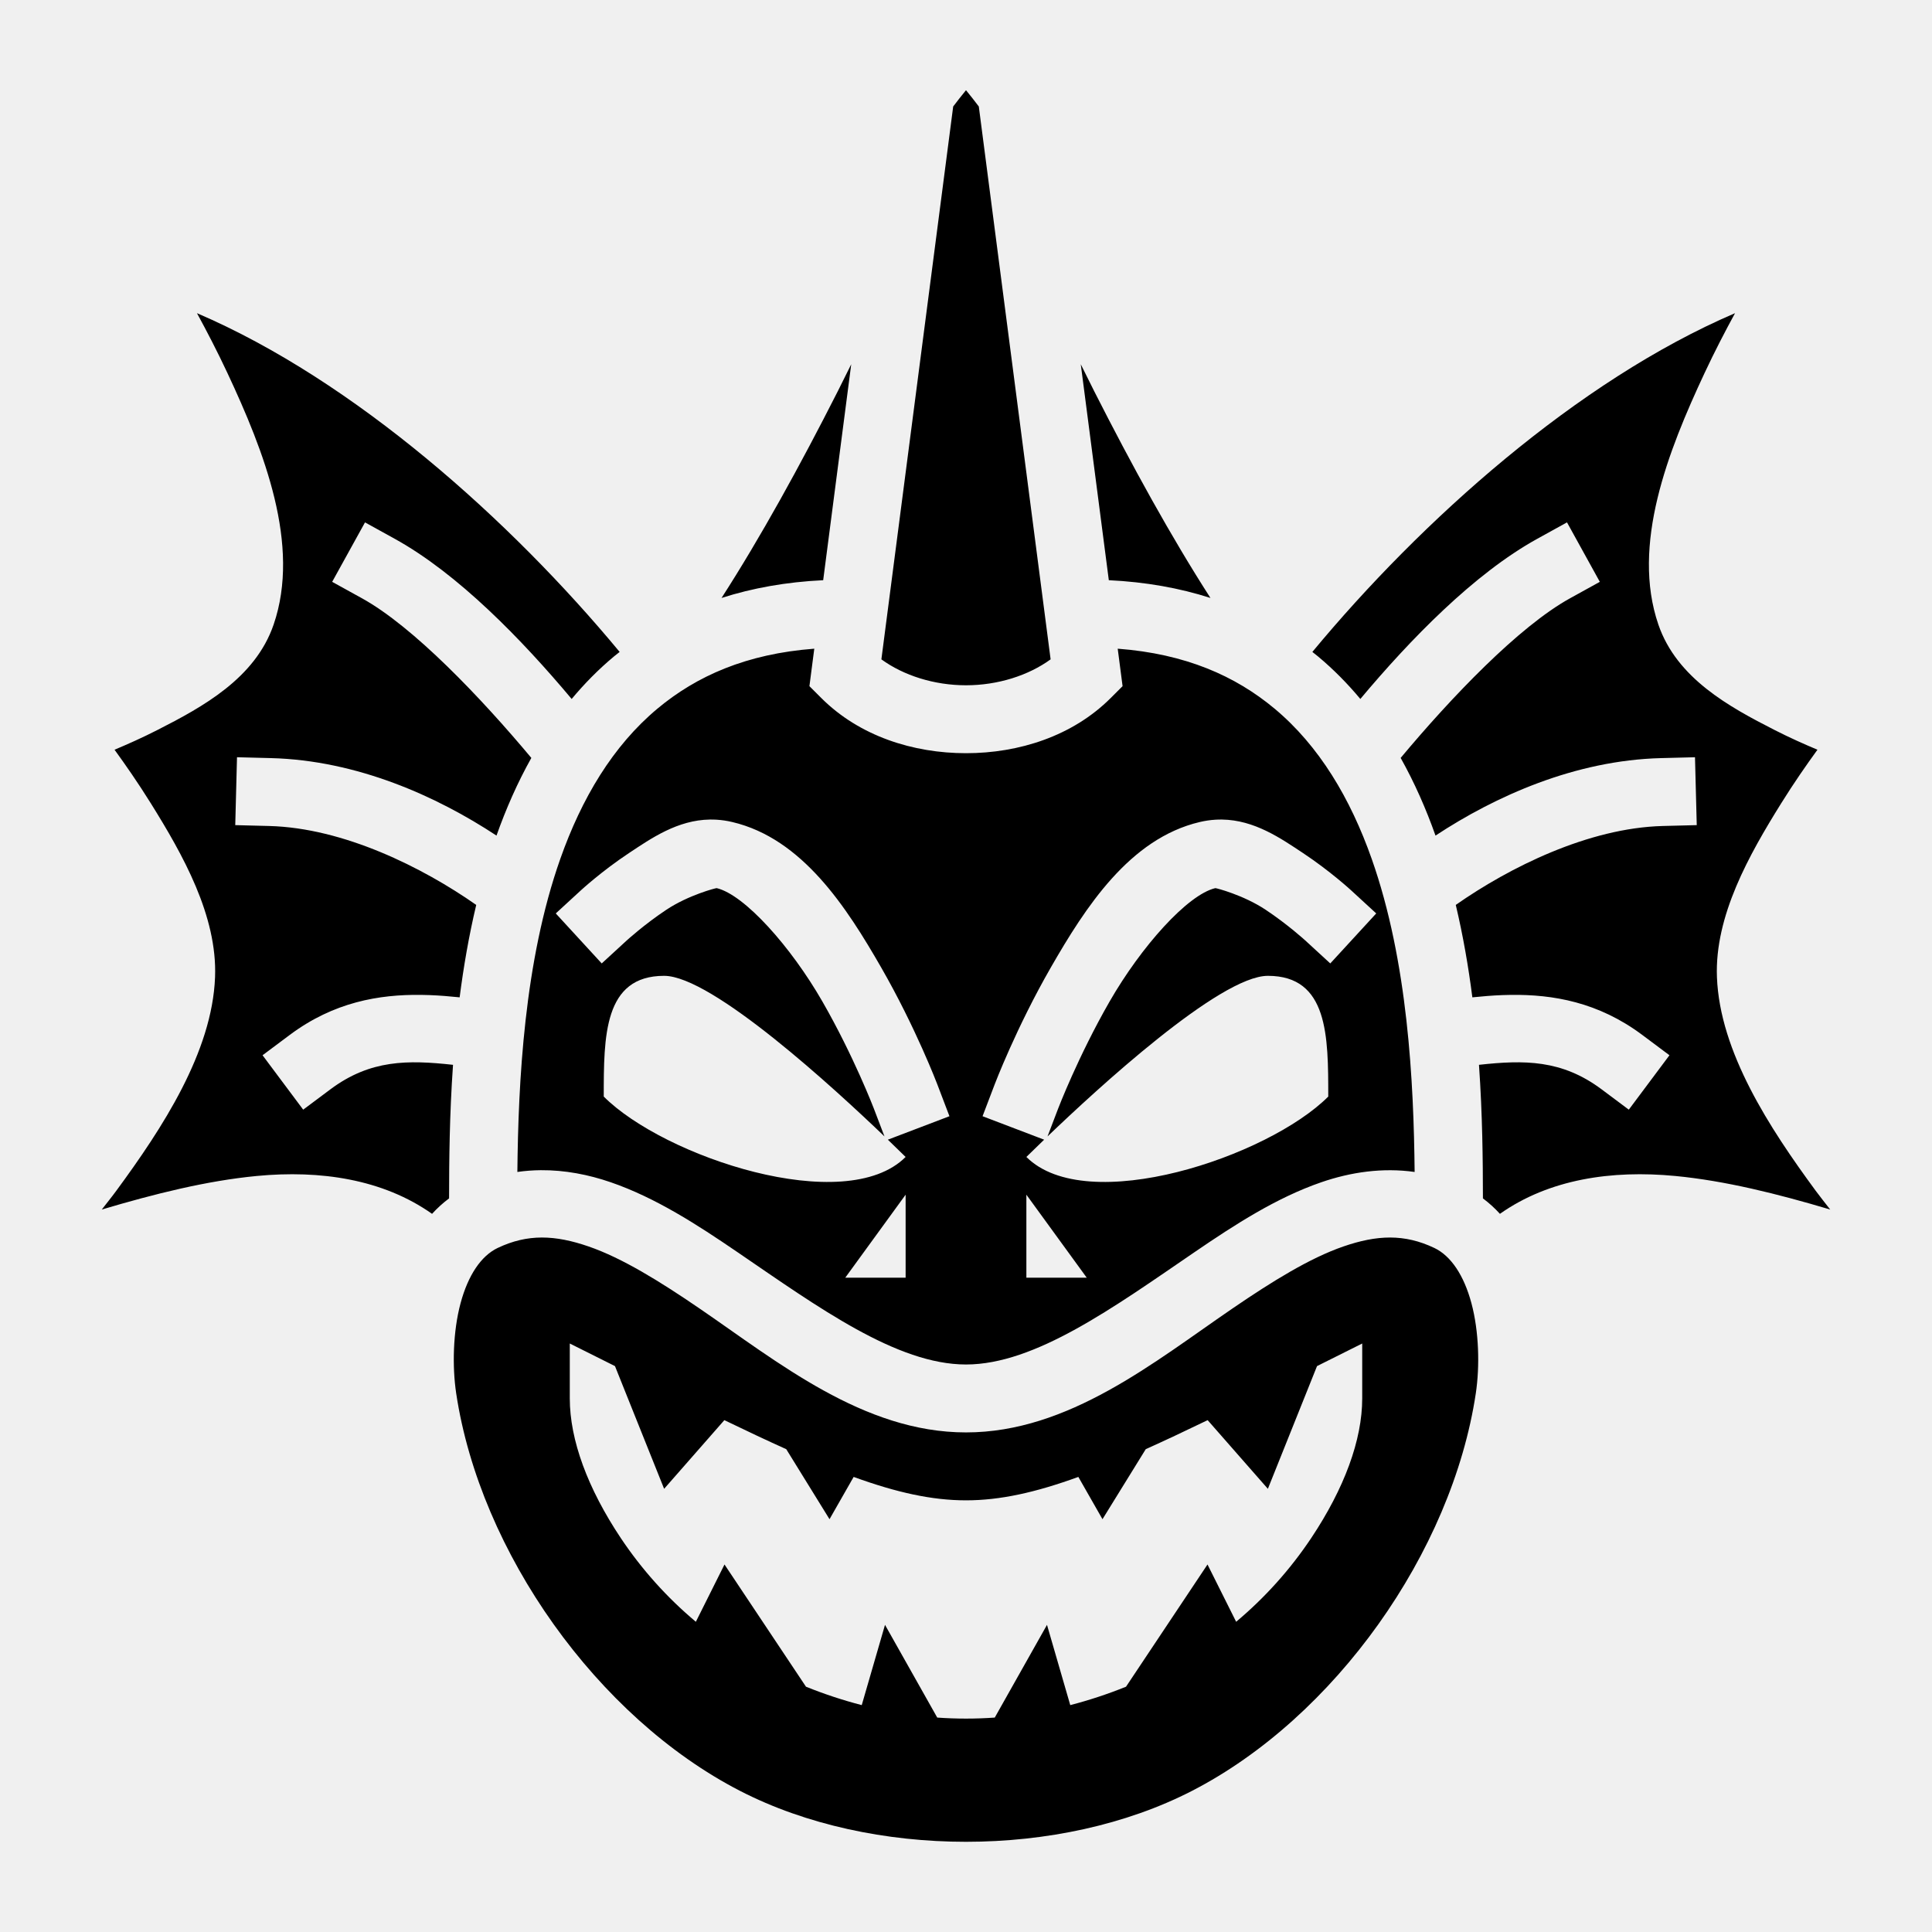
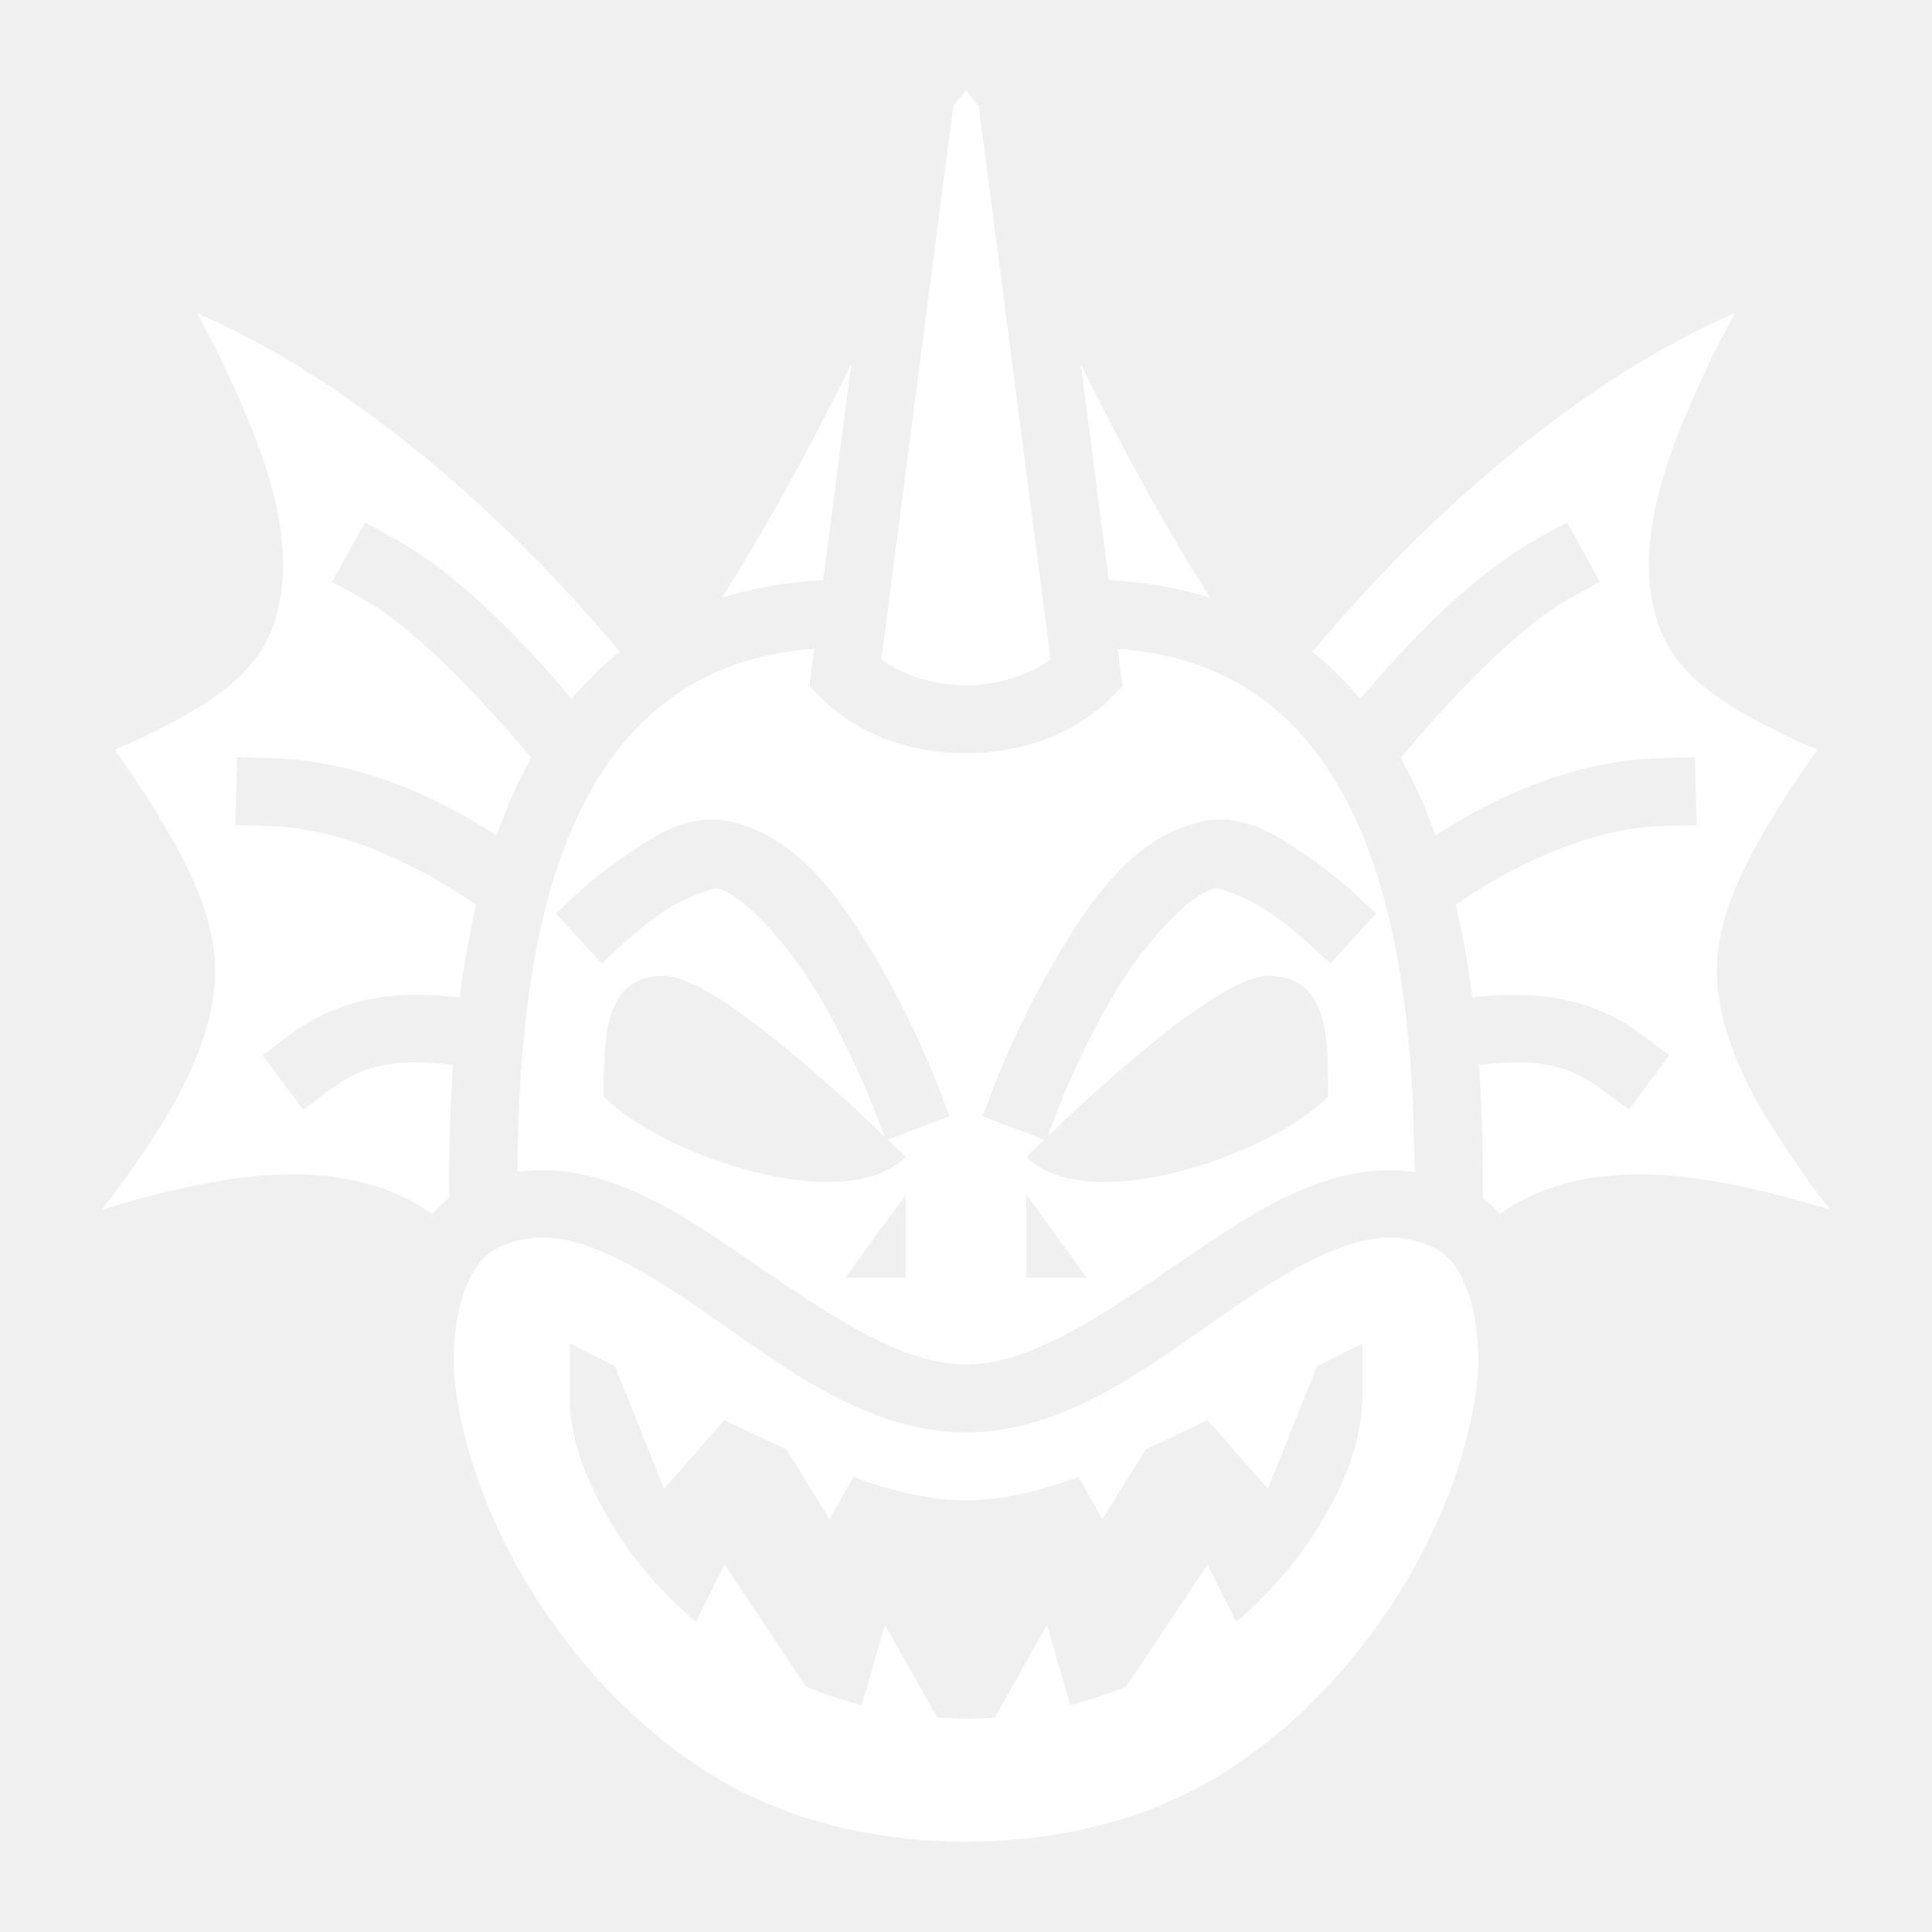
- <svg xmlns="http://www.w3.org/2000/svg" fill="currentColor" viewBox="0 0 512 512">
-   <path fill="currentColor" d="M256 23.906a134.338 134.338 0 0 0-3.395 4.314l-19.029 146.516c5.906 4.289 14.005 6.869 22.424 6.869 8.419 0 16.518-2.58 22.424-6.87L259.394 28.22A134.338 134.338 0 0 0 256 23.906zM52.197 82.993c2.633 4.83 5.372 10.094 8.059 15.832 9.706 20.733 19.502 45.58 12.256 66.7-4.893 14.26-18.833 21.828-30.762 27.916-4.115 2.1-7.915 3.778-11.395 5.244 2.888 3.986 6.193 8.714 9.625 14.222 8.46 13.576 17.636 29.8 17.012 46.043-.763 19.865-13.95 39.996-26.19 56.64-1.306 1.777-2.539 3.276-3.827 4.95 14.02-4.176 27.872-7.632 41.064-8.894 16.829-1.61 33.403.825 46.463 10.033a32.098 32.098 0 0 1 4.508-4.094c.01-9.985.11-22.057 1.045-35.396-11.958-1.312-21.933-1.398-32.496 6.494l-7.21 5.387-10.77-14.418 7.208-5.387c11.648-8.702 23.651-10.752 34.836-10.611.746.009 1.489.029 2.227.056 2.72.102 5.365.332 7.96.596 1.037-8.072 2.45-16.309 4.395-24.494-14.211-9.95-35.149-20.405-54.865-20.914l-8.996-.23.465-17.993 8.996.23c22.807.59 43.924 10.096 59.771 20.536 2.512-7.092 5.556-14.02 9.235-20.586-13.379-16.006-31.274-34.787-44.903-42.313l-7.879-4.35 8.701-15.755 7.877 4.35c16.791 9.271 33.688 26.7 46.89 42.447 3.375-4.048 7.1-7.842 11.241-11.293.482-.401.983-.783 1.475-1.174-28.886-34.842-70.211-71.854-112.016-89.774zm407.606 0c-41.805 17.92-83.13 54.932-112.016 89.774.492.391.993.773 1.475 1.174 4.14 3.45 7.866 7.244 11.242 11.29 13.202-15.745 30.098-33.173 46.889-42.445l7.877-4.35 8.7 15.757-7.878 4.35c-13.629 7.525-31.524 26.306-44.903 42.312 3.68 6.567 6.723 13.494 9.235 20.586 15.847-10.44 36.964-19.947 59.771-20.535l8.996-.23.465 17.991-8.996.23c-19.716.51-40.654 10.965-54.865 20.915 1.945 8.185 3.358 16.423 4.394 24.494 2.596-.264 5.24-.494 7.961-.596a89.93 89.93 0 0 1 2.227-.056c11.185-.14 23.188 1.909 34.836 10.61l7.209 5.388-10.772 14.418-7.209-5.387c-10.563-7.892-20.538-7.806-32.496-6.494.935 13.339 1.035 25.411 1.045 35.396a32.098 32.098 0 0 1 4.508 4.094c13.06-9.208 29.634-11.644 46.463-10.033 13.192 1.262 27.044 4.718 41.064 8.894-1.288-1.674-2.52-3.173-3.828-4.95-12.238-16.643-25.426-36.775-26.19-56.64-.623-16.244 8.552-32.467 17.013-46.042 3.432-5.509 6.737-10.237 9.625-14.223-3.48-1.466-7.28-3.144-11.395-5.244-11.929-6.088-25.869-13.655-30.762-27.916-7.246-21.12 2.55-45.967 12.256-66.7 2.687-5.738 5.426-11.002 8.059-15.832zm-234.217 13.53c-1.177 2.384-2.353 4.77-3.56 7.152-10.007 19.736-20.462 38.716-30.81 54.79 8.155-2.615 17.135-4.239 26.936-4.706zm60.828 0l7.434 57.236c9.801.467 18.78 2.09 26.935 4.705-10.347-16.073-20.802-35.053-30.808-54.789-1.208-2.382-2.384-4.768-3.56-7.152zm-70.62 75.386c-17.966 1.358-31.163 7.219-41.532 15.86-11.888 9.907-20.144 23.874-25.776 39.83-9.606 27.217-11.13 59.203-11.379 82.982a46.752 46.752 0 0 1 6.19-.47c6.381-.049 12.665 1.167 18.584 3.21 11.837 4.088 22.782 11.155 33.53 18.495 21.493 14.678 42.256 29.789 60.589 29.789s39.096-15.11 60.59-29.79c10.747-7.339 21.692-14.406 33.53-18.493 7.825-2.703 16.288-3.941 24.773-2.74-.25-23.78-1.773-55.766-11.38-82.983-5.63-15.956-13.887-29.923-25.775-39.83-10.369-8.641-23.566-14.502-41.533-15.86l1.29 9.928-3.132 3.131C284.243 195.089 270 199.605 256 199.605s-28.242-4.516-38.363-14.637l-3.131-3.13zm-27.628 45.28c.574-.008 1.155.006 1.744.04 1.346.082 2.731.281 4.158.618 18.589 4.388 30.298 22.616 39.467 38.57 9.17 15.954 14.875 30.985 14.875 30.985l3.203 8.408-16.322 6.219a775.756 775.756 0 0 1 4.709 4.576c-16 16-64 0-80-16 0-16 0-32 16-32 12.758 0 45.503 30.193 58.395 42.56l-2.805-7.357s-5.318-13.907-13.66-28.422c-8.343-14.515-20.634-28.285-27.998-30.023-.192-.046-7.454 1.83-13.31 5.714-5.858 3.884-10.532 8.155-10.532 8.155l-6.627 6.088-12.178-13.252 6.625-6.09s5.523-5.1 12.764-9.9c5.94-3.94 12.886-8.769 21.492-8.89zm135.668 0c8.606.12 15.552 4.95 21.492 8.888 7.241 4.802 12.764 9.9 12.764 9.9l6.625 6.09-12.178 13.253-6.627-6.088s-4.674-4.27-10.531-8.155c-5.857-3.883-13.12-5.76-13.31-5.714-7.365 1.738-19.656 15.508-27.999 30.023-8.342 14.515-13.66 28.422-13.66 28.422l-2.805 7.357c12.892-12.367 45.637-42.56 58.395-42.56 16 0 16 16 16 32-16 16-64 32-80 16 0 0 1.99-1.955 4.709-4.576l-16.322-6.22 3.203-8.407s5.705-15.03 14.875-30.985c9.17-15.954 20.878-34.182 39.467-38.57a24.473 24.473 0 0 1 4.158-.617c.589-.036 1.17-.05 1.744-.041zM240 316.605v22h-16zm32 0l16 22h-16zm-128.42 11.351c-3.928.01-7.735.878-11.705 2.772-4.352 2.076-7.826 7.184-9.83 14.672-2.004 7.487-2.22 16.729-1.147 23.867 6.332 42.105 37.42 85.884 75.22 105.336 34.955 17.989 84.809 17.989 119.765 0 37.799-19.452 68.887-63.23 75.219-105.336 1.073-7.138.857-16.38-1.147-23.867-2.004-7.488-5.478-12.596-9.83-14.672-7.94-3.788-15.232-3.468-24.13-.395-8.9 3.073-18.839 9.233-29.255 16.346-20.832 14.227-43.505 32.926-70.74 32.926-27.235 0-49.908-18.7-70.74-32.926-10.416-7.113-20.356-13.273-29.254-16.346-4.45-1.536-8.498-2.386-12.426-2.377zm7.42 28.088l11.975 5.987L176 394.55l15.96-18.196c5.902 2.85 11.374 5.433 16.405 7.693l11.465 18.557 6.395-11.205c11.472 4.172 20.813 6.205 29.775 6.205s18.303-2.033 29.775-6.205l6.395 11.205 11.465-18.557c5.03-2.26 10.503-4.843 16.404-7.693L336 394.55l13.025-32.52L361 356.045v14.56c0 11-4.744 23.841-13.512 36.993a105.125 105.125 0 0 1-19.896 22.191L320 414.605l-21.594 32.39a120.352 120.352 0 0 1-14.775 4.88l-6.166-21.27-13.844 24.572c-5.079.36-10.163.36-15.242 0l-13.844-24.572-6.166 21.27a120.352 120.352 0 0 1-14.775-4.88L192 414.605l-7.592 15.183a105.125 105.125 0 0 1-19.896-22.191C155.744 394.445 151 381.604 151 370.605z" />
+ <svg xmlns="http://www.w3.org/2000/svg" fill="#fff" viewBox="0 0 512 512">
+   <path fill="#fff" d="M256 23.906a134.338 134.338 0 0 0-3.395 4.314l-19.029 146.516c5.906 4.289 14.005 6.869 22.424 6.869 8.419 0 16.518-2.58 22.424-6.87L259.394 28.22A134.338 134.338 0 0 0 256 23.906zM52.197 82.993c2.633 4.83 5.372 10.094 8.059 15.832 9.706 20.733 19.502 45.58 12.256 66.7-4.893 14.26-18.833 21.828-30.762 27.916-4.115 2.1-7.915 3.778-11.395 5.244 2.888 3.986 6.193 8.714 9.625 14.222 8.46 13.576 17.636 29.8 17.012 46.043-.763 19.865-13.95 39.996-26.19 56.64-1.306 1.777-2.539 3.276-3.827 4.95 14.02-4.176 27.872-7.632 41.064-8.894 16.829-1.61 33.403.825 46.463 10.033a32.098 32.098 0 0 1 4.508-4.094c.01-9.985.11-22.057 1.045-35.396-11.958-1.312-21.933-1.398-32.496 6.494l-7.21 5.387-10.77-14.418 7.208-5.387c11.648-8.702 23.651-10.752 34.836-10.611.746.009 1.489.029 2.227.056 2.72.102 5.365.332 7.96.596 1.037-8.072 2.45-16.309 4.395-24.494-14.211-9.95-35.149-20.405-54.865-20.914l-8.996-.23.465-17.993 8.996.23c22.807.59 43.924 10.096 59.771 20.536 2.512-7.092 5.556-14.02 9.235-20.586-13.379-16.006-31.274-34.787-44.903-42.313l-7.879-4.35 8.701-15.755 7.877 4.35c16.791 9.271 33.688 26.7 46.89 42.447 3.375-4.048 7.1-7.842 11.241-11.293.482-.401.983-.783 1.475-1.174-28.886-34.842-70.211-71.854-112.016-89.774zm407.606 0c-41.805 17.92-83.13 54.932-112.016 89.774.492.391.993.773 1.475 1.174 4.14 3.45 7.866 7.244 11.242 11.29 13.202-15.745 30.098-33.173 46.889-42.445l7.877-4.35 8.7 15.757-7.878 4.35c-13.629 7.525-31.524 26.306-44.903 42.312 3.68 6.567 6.723 13.494 9.235 20.586 15.847-10.44 36.964-19.947 59.771-20.535l8.996-.23.465 17.991-8.996.23c-19.716.51-40.654 10.965-54.865 20.915 1.945 8.185 3.358 16.423 4.394 24.494 2.596-.264 5.24-.494 7.961-.596a89.93 89.93 0 0 1 2.227-.056c11.185-.14 23.188 1.909 34.836 10.61l7.209 5.388-10.772 14.418-7.209-5.387c-10.563-7.892-20.538-7.806-32.496-6.494.935 13.339 1.035 25.411 1.045 35.396a32.098 32.098 0 0 1 4.508 4.094c13.06-9.208 29.634-11.644 46.463-10.033 13.192 1.262 27.044 4.718 41.064 8.894-1.288-1.674-2.52-3.173-3.828-4.95-12.238-16.643-25.426-36.775-26.19-56.64-.623-16.244 8.552-32.467 17.013-46.042 3.432-5.509 6.737-10.237 9.625-14.223-3.48-1.466-7.28-3.144-11.395-5.244-11.929-6.088-25.869-13.655-30.762-27.916-7.246-21.12 2.55-45.967 12.256-66.7 2.687-5.738 5.426-11.002 8.059-15.832zm-234.217 13.53c-1.177 2.384-2.353 4.77-3.56 7.152-10.007 19.736-20.462 38.716-30.81 54.79 8.155-2.615 17.135-4.239 26.936-4.706zm60.828 0l7.434 57.236c9.801.467 18.78 2.09 26.935 4.705-10.347-16.073-20.802-35.053-30.808-54.789-1.208-2.382-2.384-4.768-3.56-7.152zm-70.62 75.386c-17.966 1.358-31.163 7.219-41.532 15.86-11.888 9.907-20.144 23.874-25.776 39.83-9.606 27.217-11.13 59.203-11.379 82.982a46.752 46.752 0 0 1 6.19-.47c6.381-.049 12.665 1.167 18.584 3.21 11.837 4.088 22.782 11.155 33.53 18.495 21.493 14.678 42.256 29.789 60.589 29.789s39.096-15.11 60.59-29.79c10.747-7.339 21.692-14.406 33.53-18.493 7.825-2.703 16.288-3.941 24.773-2.74-.25-23.78-1.773-55.766-11.38-82.983-5.63-15.956-13.887-29.923-25.775-39.83-10.369-8.641-23.566-14.502-41.533-15.86l1.29 9.928-3.132 3.131C284.243 195.089 270 199.605 256 199.605s-28.242-4.516-38.363-14.637l-3.131-3.13zm-27.628 45.28c.574-.008 1.155.006 1.744.04 1.346.082 2.731.281 4.158.618 18.589 4.388 30.298 22.616 39.467 38.57 9.17 15.954 14.875 30.985 14.875 30.985l3.203 8.408-16.322 6.219a775.756 775.756 0 0 1 4.709 4.576c-16 16-64 0-80-16 0-16 0-32 16-32 12.758 0 45.503 30.193 58.395 42.56l-2.805-7.357s-5.318-13.907-13.66-28.422c-8.343-14.515-20.634-28.285-27.998-30.023-.192-.046-7.454 1.83-13.31 5.714-5.858 3.884-10.532 8.155-10.532 8.155l-6.627 6.088-12.178-13.252 6.625-6.09s5.523-5.1 12.764-9.9c5.94-3.94 12.886-8.769 21.492-8.89zm135.668 0c8.606.12 15.552 4.95 21.492 8.888 7.241 4.802 12.764 9.9 12.764 9.9l6.625 6.09-12.178 13.253-6.627-6.088s-4.674-4.27-10.531-8.155c-5.857-3.883-13.12-5.76-13.31-5.714-7.365 1.738-19.656 15.508-27.999 30.023-8.342 14.515-13.66 28.422-13.66 28.422l-2.805 7.357c12.892-12.367 45.637-42.56 58.395-42.56 16 0 16 16 16 32-16 16-64 32-80 16 0 0 1.99-1.955 4.709-4.576l-16.322-6.22 3.203-8.407s5.705-15.03 14.875-30.985c9.17-15.954 20.878-34.182 39.467-38.57a24.473 24.473 0 0 1 4.158-.617c.589-.036 1.17-.05 1.744-.041zM240 316.605v22h-16zm32 0l16 22h-16zm-128.42 11.351c-3.928.01-7.735.878-11.705 2.772-4.352 2.076-7.826 7.184-9.83 14.672-2.004 7.487-2.22 16.729-1.147 23.867 6.332 42.105 37.42 85.884 75.22 105.336 34.955 17.989 84.809 17.989 119.765 0 37.799-19.452 68.887-63.23 75.219-105.336 1.073-7.138.857-16.38-1.147-23.867-2.004-7.488-5.478-12.596-9.83-14.672-7.94-3.788-15.232-3.468-24.13-.395-8.9 3.073-18.839 9.233-29.255 16.346-20.832 14.227-43.505 32.926-70.74 32.926-27.235 0-49.908-18.7-70.74-32.926-10.416-7.113-20.356-13.273-29.254-16.346-4.45-1.536-8.498-2.386-12.426-2.377zm7.42 28.088l11.975 5.987L176 394.55l15.96-18.196c5.902 2.85 11.374 5.433 16.405 7.693l11.465 18.557 6.395-11.205c11.472 4.172 20.813 6.205 29.775 6.205s18.303-2.033 29.775-6.205l6.395 11.205 11.465-18.557c5.03-2.26 10.503-4.843 16.404-7.693L336 394.55l13.025-32.52L361 356.045v14.56c0 11-4.744 23.841-13.512 36.993a105.125 105.125 0 0 1-19.896 22.191L320 414.605l-21.594 32.39a120.352 120.352 0 0 1-14.775 4.88l-6.166-21.27-13.844 24.572c-5.079.36-10.163.36-15.242 0l-13.844-24.572-6.166 21.27a120.352 120.352 0 0 1-14.775-4.88L192 414.605l-7.592 15.183a105.125 105.125 0 0 1-19.896-22.191C155.744 394.445 151 381.604 151 370.605z" />
</svg>
